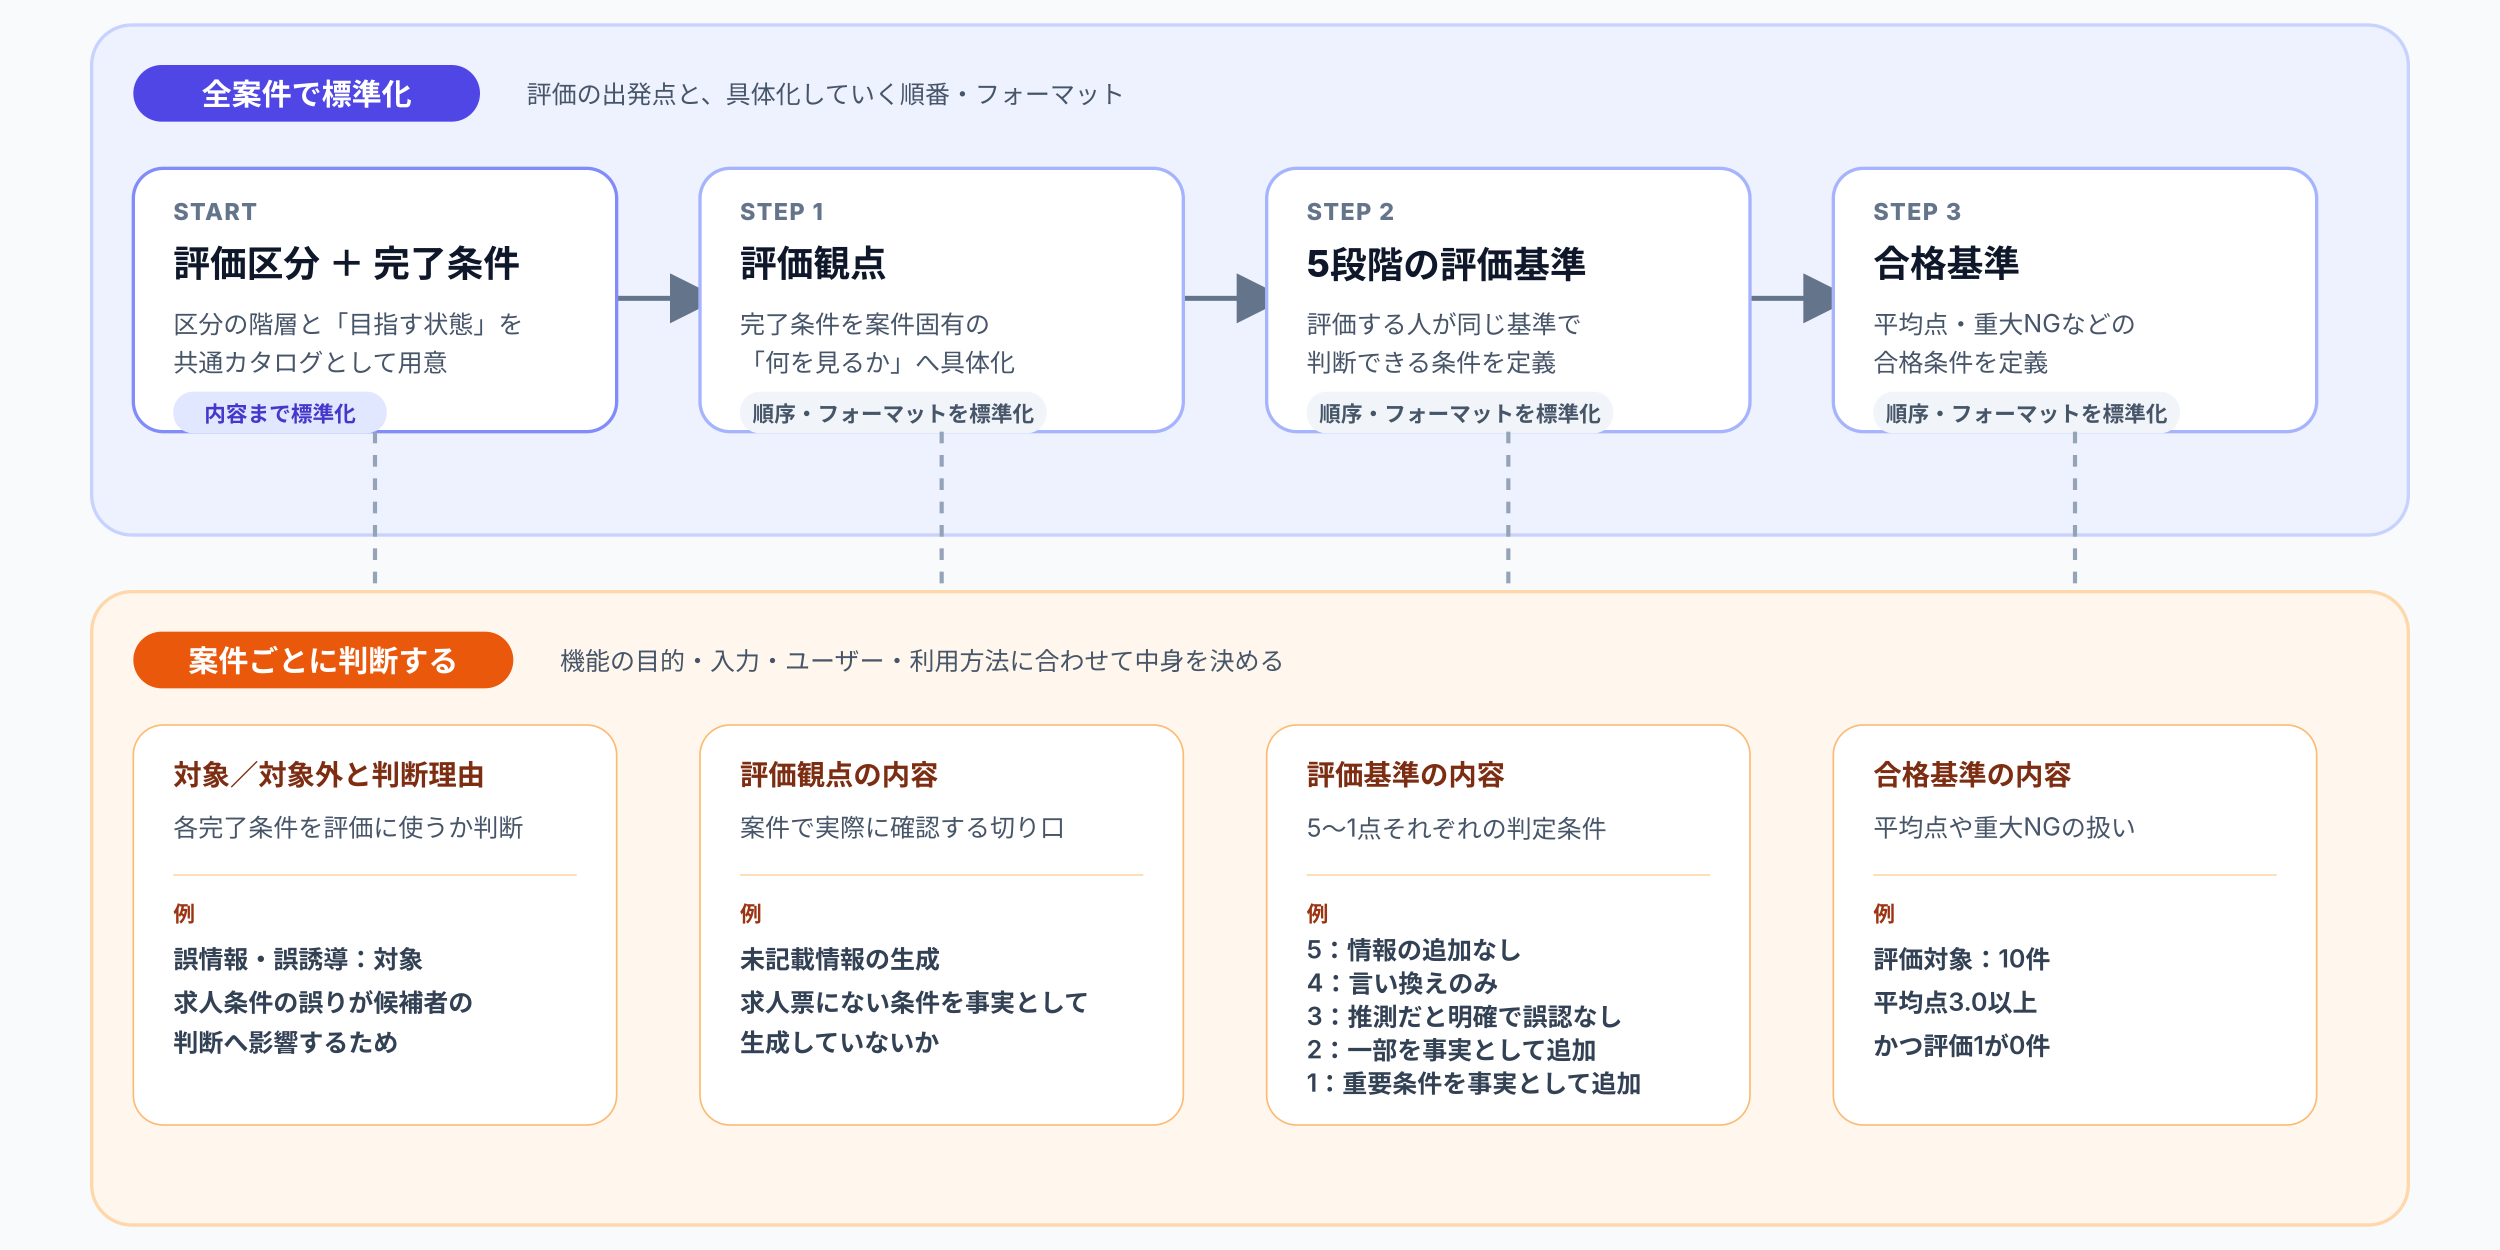
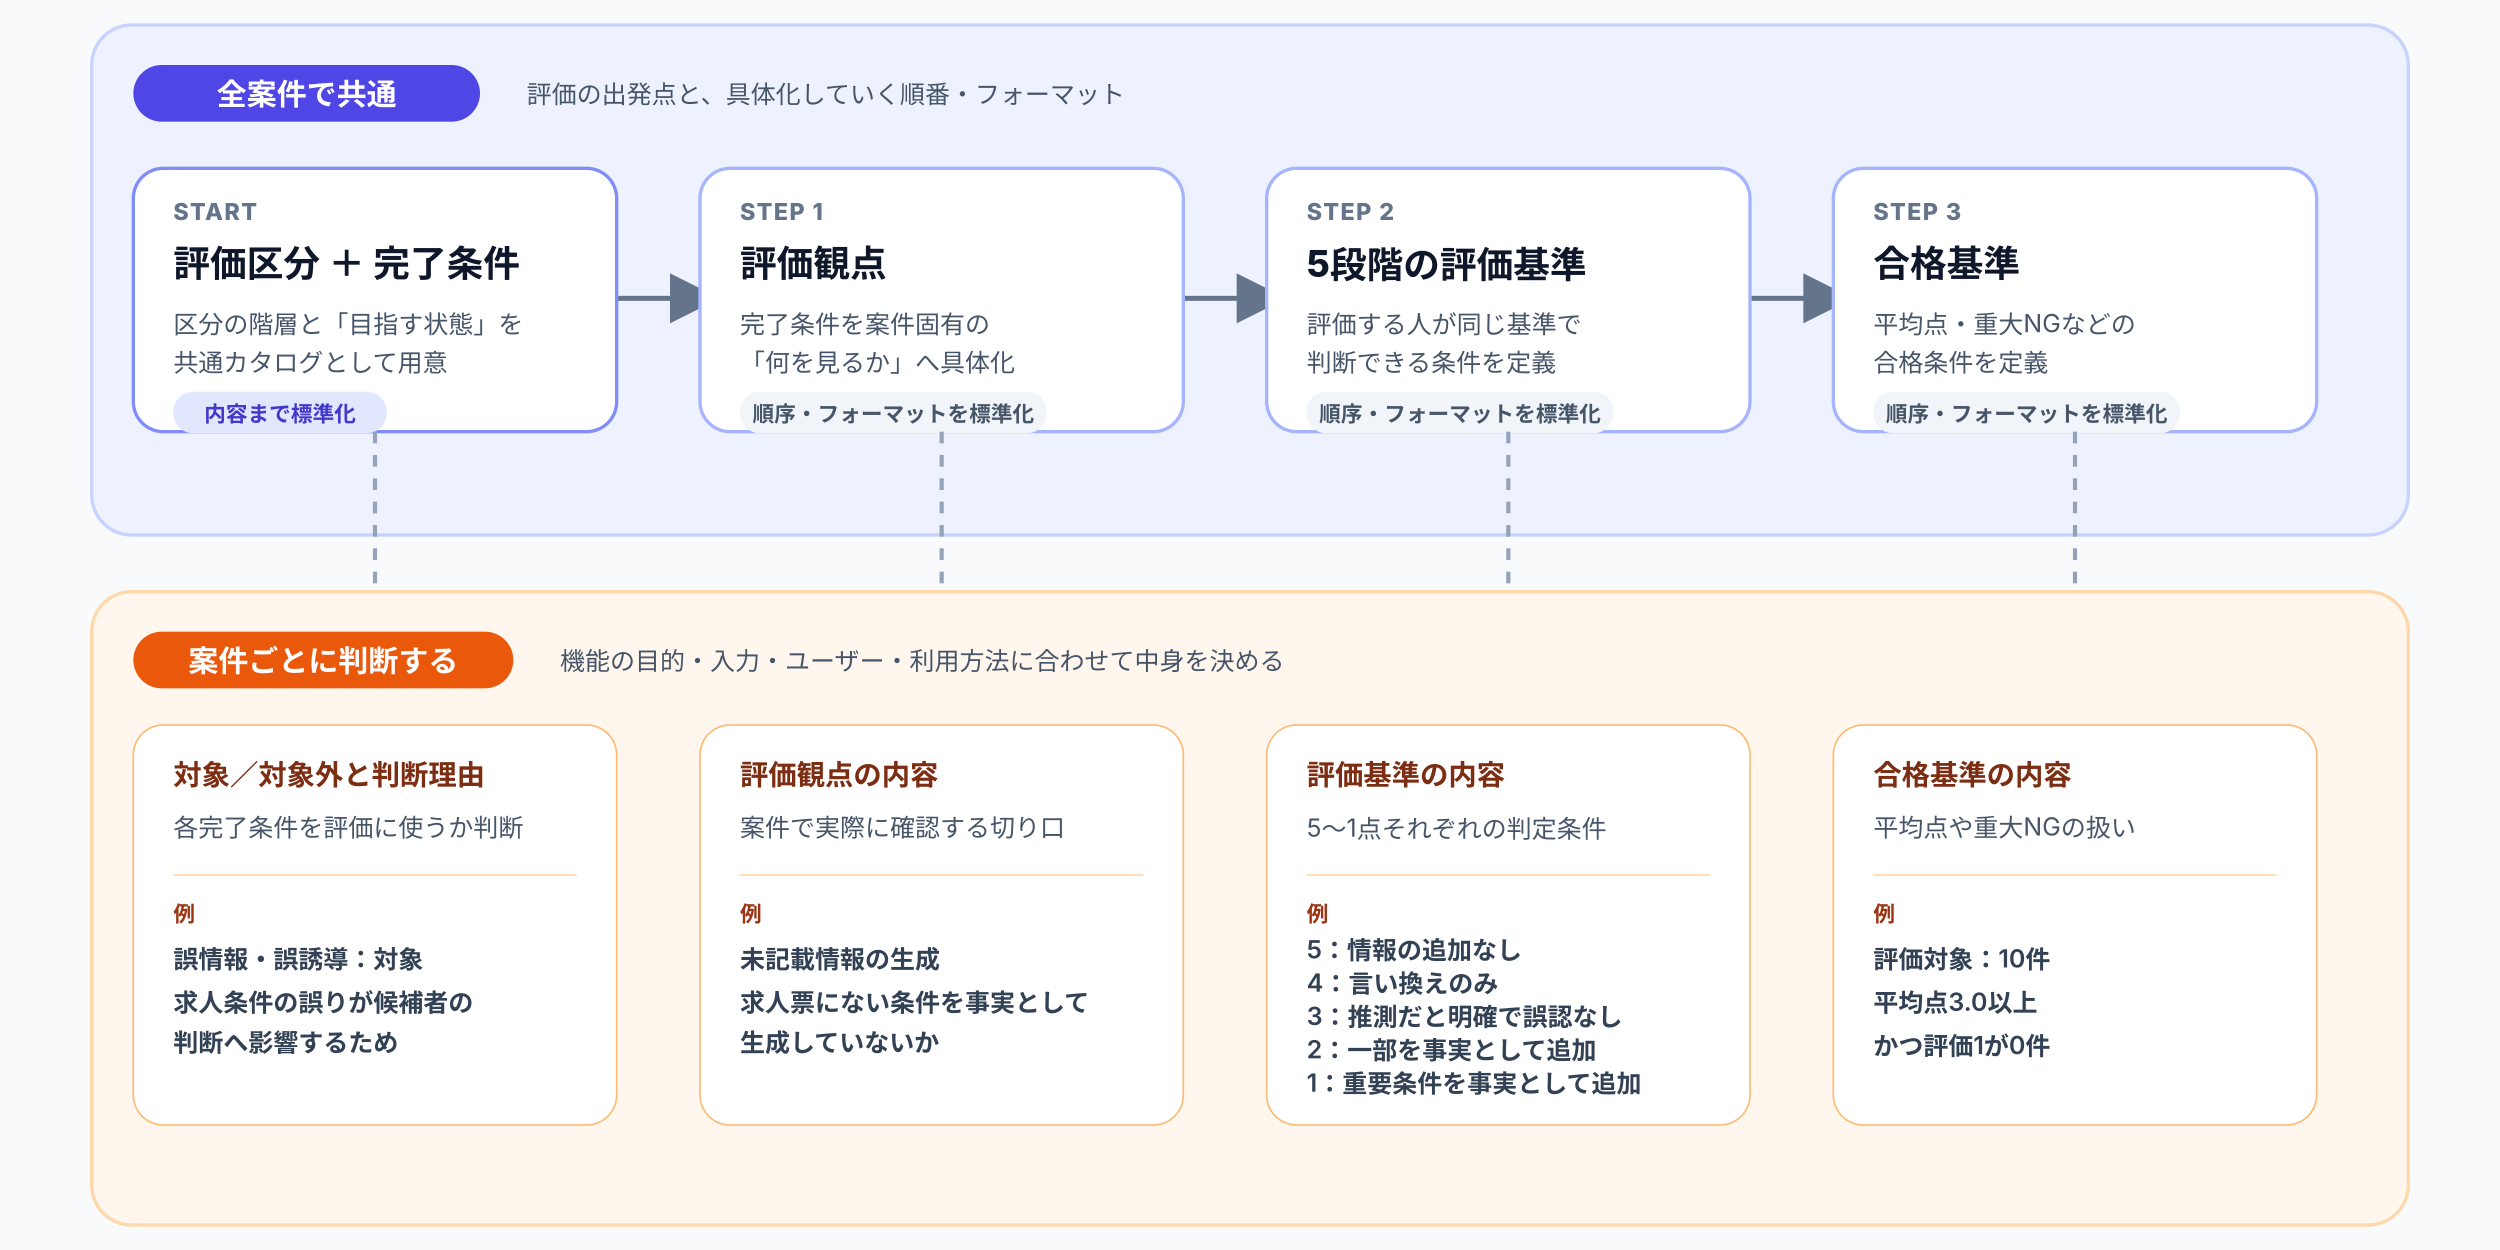
<svg xmlns="http://www.w3.org/2000/svg" width="1500" height="750" viewBox="0 115 1500 750" role="img" aria-labelledby="title desc">
  <defs>
    <marker id="arrow" markerWidth="10" markerHeight="10" refX="8" refY="5" orient="auto">
      <path d="M0,0 L10,5 L0,10 z" fill="#64748b" />
    </marker>
    <style>
      .base { font-family: -apple-system, BlinkMacSystemFont, "Segoe UI", "Noto Sans JP", "Yu Gothic", sans-serif; }
      .band-label { font-size: 18px; font-weight: 800; }
      .step { font-size: 14px; font-weight: 800; letter-spacing: .06em; fill: #64748b; }
      .stage { font-size: 22px; font-weight: 800; fill: #0f172a; }
      .stage-note { font-size: 15px; fill: #475569; }
      .badge { font-size: 13px; font-weight: 800; }
      .decision { font-size: 17px; font-weight: 800; fill: #7c2d12; }
      .decision-note { font-size: 15px; fill: #475569; }
      .example-label { font-size: 13px; font-weight: 800; fill: #9a3412; }
      .example { font-size: 15px; font-weight: 600; fill: #334155; }
    </style>
  </defs>
  <rect width="1500" height="950" rx="28" fill="#f8fafc" />
  <g class="base">
    <rect x="55" y="130" width="1390" height="306" rx="24" fill="#eef2ff" stroke="#c7d2fe" stroke-width="2" />
    <rect x="80" y="154" width="208" height="34" rx="17" fill="#4f46e5" />
-     <text class="band-label" x="184" y="178" text-anchor="middle" fill="#ffffff">全案件で標準化</text>
+     <text class="band-label" x="184" y="178" text-anchor="middle" fill="#ffffff">全案件で共通</text>
    <text class="stage-note" x="316" y="177">評価の出発点と、具体化していく順番・フォーマット</text>
    <line x1="370" y1="294" x2="426" y2="294" stroke="#64748b" stroke-width="3" marker-end="url(#arrow)" />
    <line x1="710" y1="294" x2="766" y2="294" stroke="#64748b" stroke-width="3" marker-end="url(#arrow)" />
    <line x1="1050" y1="294" x2="1106" y2="294" stroke="#64748b" stroke-width="3" marker-end="url(#arrow)" />
    <rect x="80" y="216" width="290" height="158" rx="18" fill="#ffffff" stroke="#818cf8" stroke-width="2" />
    <text class="step" x="104" y="247">START</text>
    <text class="stage" x="104" y="281">評価区分 ＋ 完了条件</text>
    <text class="stage-note" x="104" y="315">区分の階層と「目指す状態」を</text>
    <text class="stage-note" x="104" y="338">共通カタログとして用意</text>
    <rect x="104" y="350" width="128" height="25" rx="12" fill="#e0e7ff" />
    <text class="badge" x="168" y="368" text-anchor="middle" fill="#4338ca">内容まで標準化</text>
    <rect x="420" y="216" width="290" height="158" rx="18" fill="#ffffff" stroke="#a5b4fc" stroke-width="2" />
    <text class="step" x="444" y="247">STEP 1</text>
    <text class="stage" x="444" y="281">評価観点</text>
    <text class="stage-note" x="444" y="315">完了条件を案件固有の</text>
    <text class="stage-note" x="444" y="338">「何を見るか」へ具体化</text>
    <rect x="444" y="350" width="184" height="25" rx="12" fill="#f1f5f9" />
    <text class="badge" x="536" y="368" text-anchor="middle" fill="#475569">順序・フォーマットを標準化</text>
    <rect x="760" y="216" width="290" height="158" rx="18" fill="#ffffff" stroke="#a5b4fc" stroke-width="2" />
    <text class="step" x="784" y="247">STEP 2</text>
    <text class="stage" x="784" y="281">5段階の評価基準</text>
    <text class="stage-note" x="784" y="315">評価する人が同じ基準で</text>
    <text class="stage-note" x="784" y="338">判断できる条件を定義</text>
    <rect x="784" y="350" width="184" height="25" rx="12" fill="#f1f5f9" />
    <text class="badge" x="876" y="368" text-anchor="middle" fill="#475569">順序・フォーマットを標準化</text>
    <rect x="1100" y="216" width="290" height="158" rx="18" fill="#ffffff" stroke="#a5b4fc" stroke-width="2" />
    <text class="step" x="1124" y="247">STEP 3</text>
    <text class="stage" x="1124" y="281">合格基準</text>
    <text class="stage-note" x="1124" y="315">平均点・重大NGなどの</text>
    <text class="stage-note" x="1124" y="338">合格条件を定義</text>
    <rect x="1124" y="350" width="184" height="25" rx="12" fill="#f1f5f9" />
    <text class="badge" x="1216" y="368" text-anchor="middle" fill="#475569">順序・フォーマットを標準化</text>
    <line x1="225" y1="374" x2="225" y2="536" stroke="#94a3b8" stroke-width="2.5" stroke-dasharray="7 7" marker-end="url(#arrow)" />
    <line x1="565" y1="374" x2="565" y2="536" stroke="#94a3b8" stroke-width="2.5" stroke-dasharray="7 7" marker-end="url(#arrow)" />
    <line x1="905" y1="374" x2="905" y2="536" stroke="#94a3b8" stroke-width="2.5" stroke-dasharray="7 7" marker-end="url(#arrow)" />
    <line x1="1245" y1="374" x2="1245" y2="536" stroke="#94a3b8" stroke-width="2.5" stroke-dasharray="7 7" marker-end="url(#arrow)" />
    <rect x="55" y="470" width="1390" height="380" rx="24" fill="#fff7ed" stroke="#fed7aa" stroke-width="2" />
    <rect x="80" y="494" width="228" height="34" rx="17" fill="#ea580c" />
    <text class="band-label" x="194" y="518" text-anchor="middle" fill="#ffffff">案件ごとに判断する</text>
    <text class="stage-note" x="336" y="517">機能の目的・入力・ユーザー・利用方法に合わせて中身を決める</text>
    <rect x="80" y="550" width="290" height="240" rx="18" fill="#ffffff" stroke="#fdba74" />
    <text class="decision" x="104" y="586">対象／対象外と判断理由</text>
    <text class="decision-note" x="104" y="617">各完了条件を評価に使うか判断</text>
    <line x1="104" y1="640" x2="346" y2="640" stroke="#fed7aa" />
    <text class="example-label" x="104" y="668">例</text>
    <text class="example" x="104" y="696">誤情報・誤誘導：対象</text>
    <text class="example" x="104" y="722">求人条件の誤りが候補者の</text>
    <text class="example" x="104" y="746">判断へ影響するため</text>
    <rect x="420" y="550" width="290" height="240" rx="18" fill="#ffffff" stroke="#fdba74" />
    <text class="decision" x="444" y="586">評価観点の内容</text>
    <text class="decision-note" x="444" y="617">案件で実際に確認する切り口</text>
    <line x1="444" y1="640" x2="686" y2="640" stroke="#fed7aa" />
    <text class="example-label" x="444" y="668">例</text>
    <text class="example" x="444" y="696">未記載情報の生成</text>
    <text class="example" x="444" y="722">求人票にない条件を事実として</text>
    <text class="example" x="444" y="746">生成していないか</text>
    <rect x="760" y="550" width="290" height="240" rx="18" fill="#ffffff" stroke="#fdba74" />
    <text class="decision" x="784" y="586">評価基準の内容</text>
    <text class="decision-note" x="784" y="617">5〜1点それぞれの判定条件</text>
    <line x1="784" y1="640" x2="1026" y2="640" stroke="#fed7aa" />
    <text class="example-label" x="784" y="668">例</text>
    <text class="example" x="784" y="690">5：情報の追加なし</text>
    <text class="example" x="784" y="710">4：言い換えのみ</text>
    <text class="example" x="784" y="730">3：推測だと明確で誤認なし</text>
    <text class="example" x="784" y="750">2：一部を事実として追加</text>
    <text class="example" x="784" y="770">1：重要条件を事実として追加</text>
    <rect x="1100" y="550" width="290" height="240" rx="18" fill="#ffffff" stroke="#fdba74" />
    <text class="decision" x="1124" y="586">合格基準の内容</text>
    <text class="decision-note" x="1124" y="617">平均点や重大NGの扱い</text>
    <line x1="1124" y1="640" x2="1366" y2="640" stroke="#fed7aa" />
    <text class="example-label" x="1124" y="668">例</text>
    <text class="example" x="1124" y="696">評価対象：10件</text>
    <text class="example" x="1124" y="722">平均点3.0以上</text>
    <text class="example" x="1124" y="748">かつ評価1が0件</text>
  </g>
</svg>
